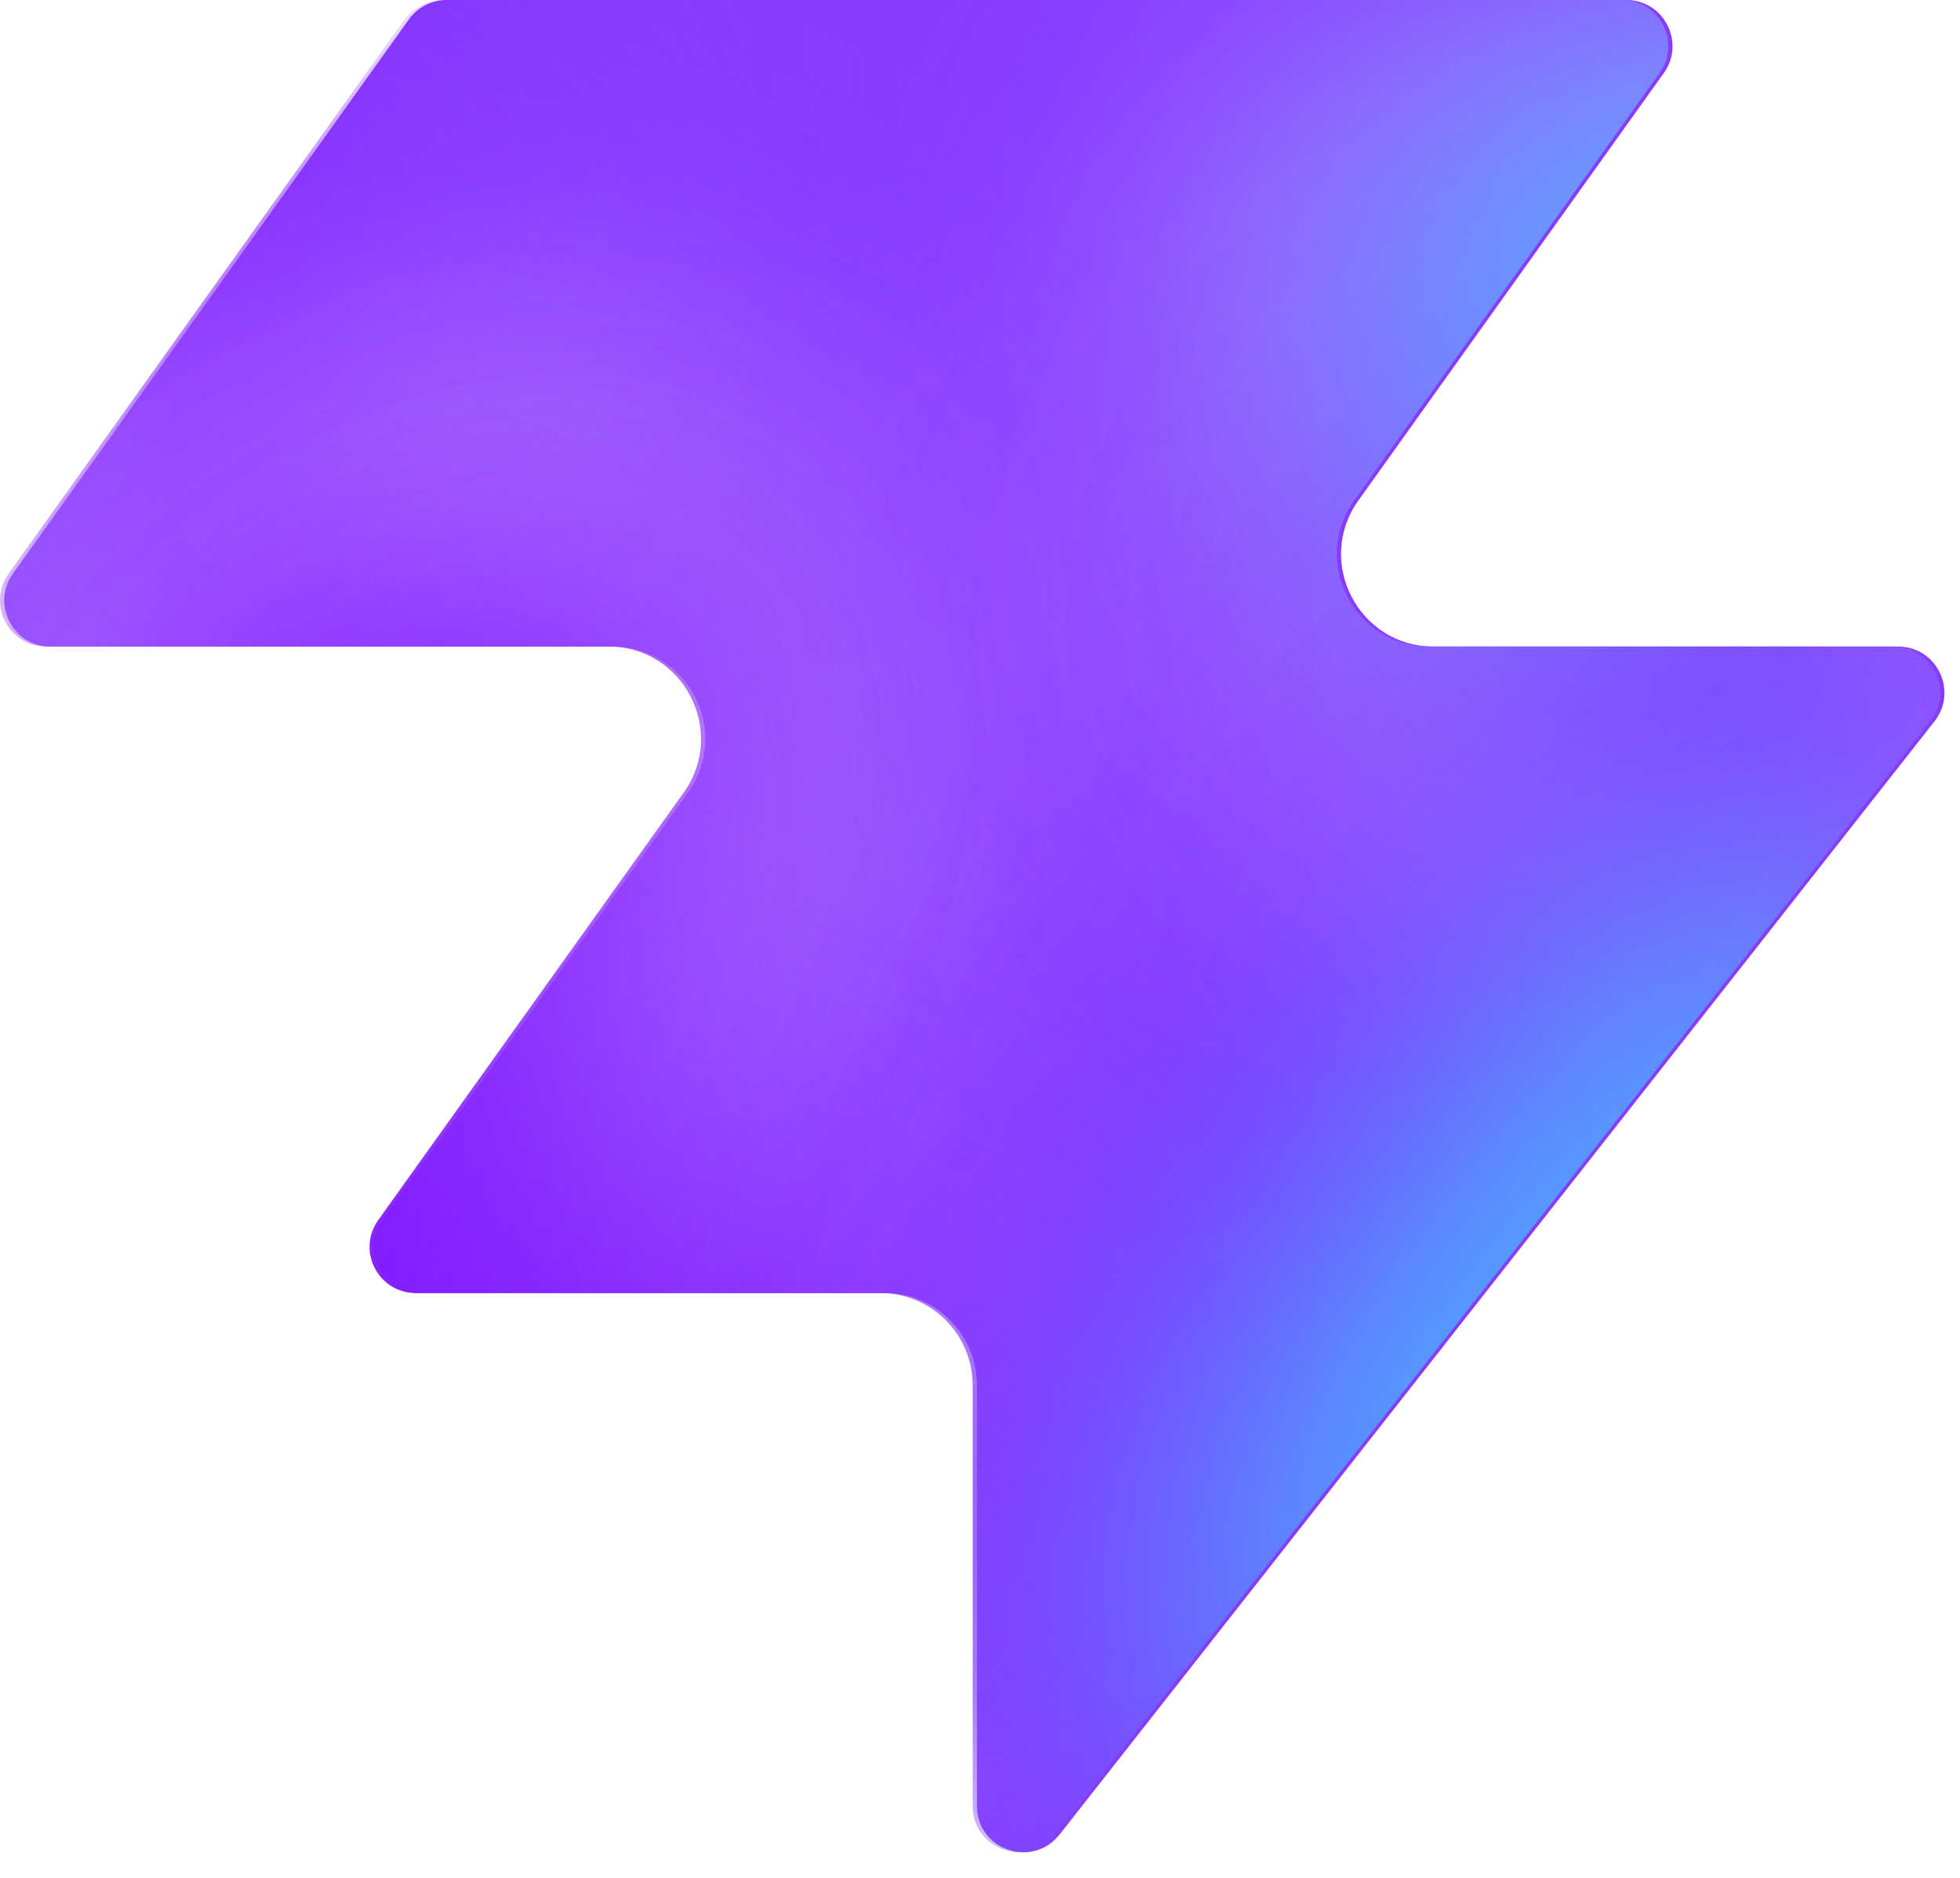
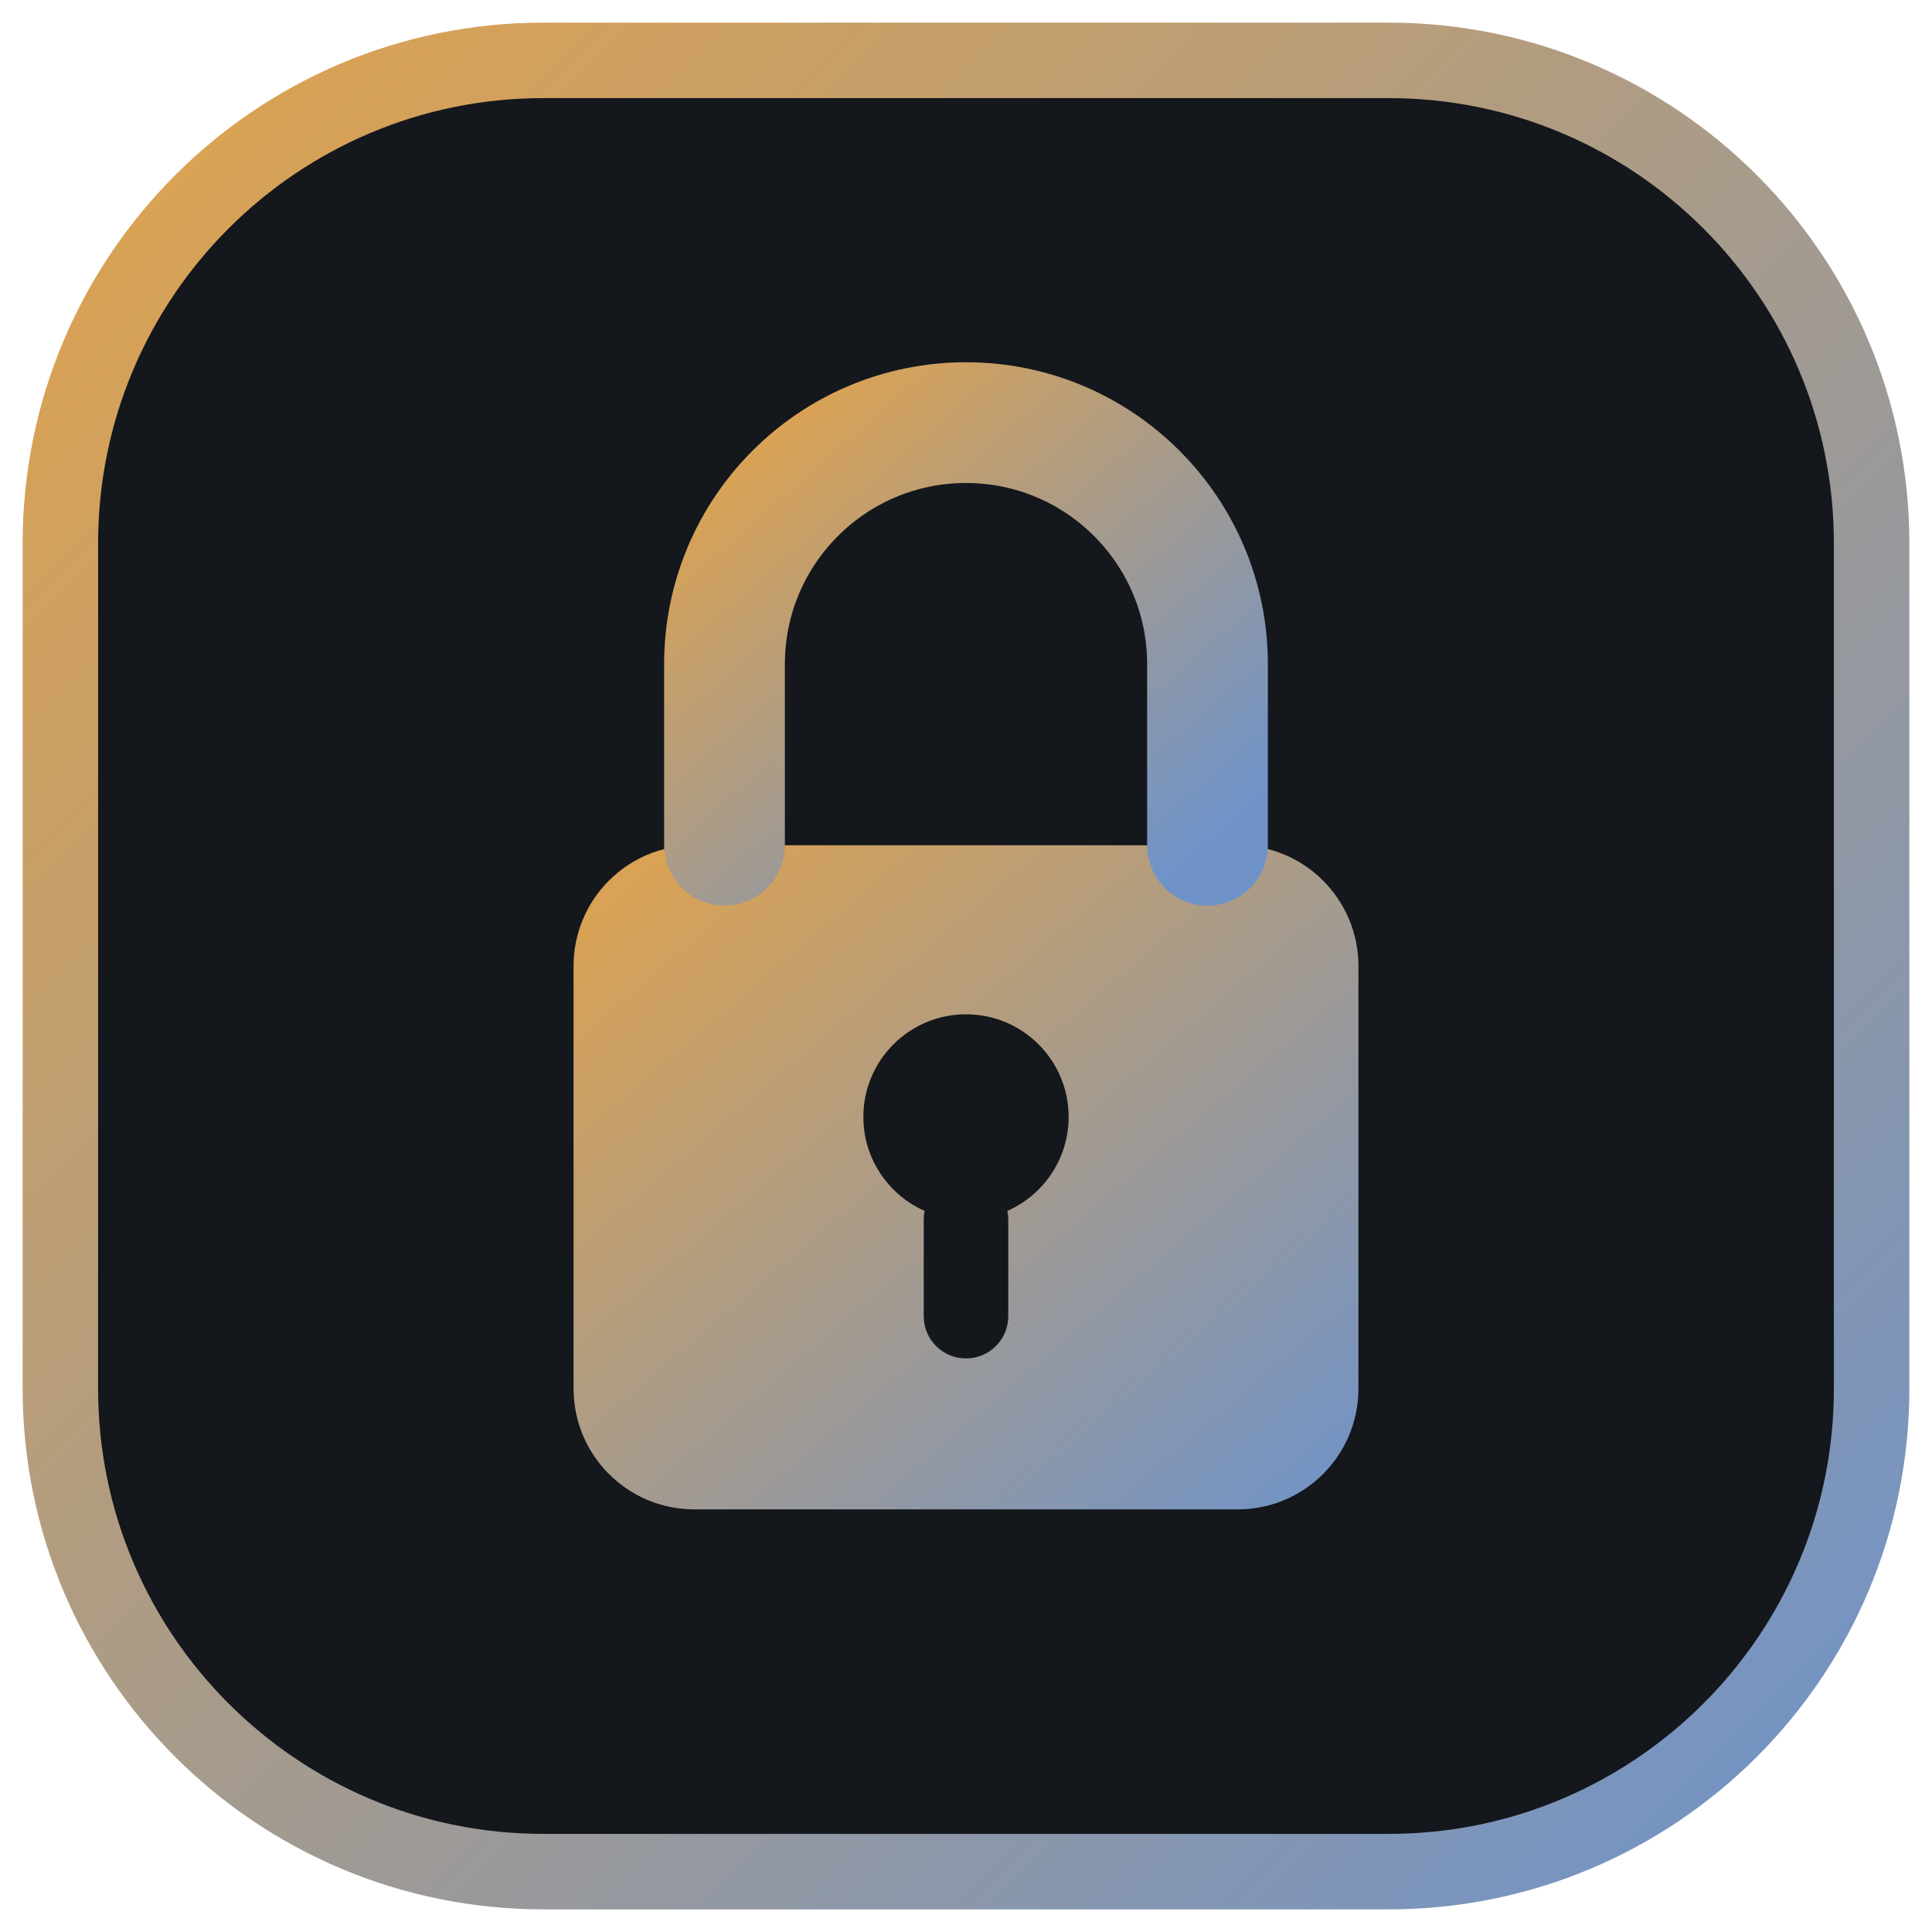
- <svg xmlns="http://www.w3.org/2000/svg" width="48" height="46" fill="none" viewBox="0 0 48 46">
-   <path fill="#863bff" d="M25.946 44.938c-.664.845-2.021.375-2.021-.698V33.937a2.26 2.26 0 0 0-2.262-2.262H10.287c-.92 0-1.456-1.04-.92-1.788l7.48-10.471c1.07-1.497 0-3.578-1.842-3.578H1.237c-.92 0-1.456-1.04-.92-1.788L10.013.474c.214-.297.556-.474.92-.474h28.894c.92 0 1.456 1.04.92 1.788l-7.48 10.471c-1.07 1.498 0 3.579 1.842 3.579h11.377c.943 0 1.473 1.088.89 1.83L25.947 44.94z" style="fill:#863bff;fill:color(display-p3 .525 .23 1);fill-opacity:1" />
-   <mask id="a" width="48" height="46" x="0" y="0" maskUnits="userSpaceOnUse" style="mask-type:alpha">
-     <path fill="#000" d="M25.842 44.938c-.664.844-2.021.375-2.021-.698V33.937a2.26 2.26 0 0 0-2.262-2.262H10.183c-.92 0-1.456-1.04-.92-1.788l7.48-10.471c1.07-1.498 0-3.579-1.842-3.579H1.133c-.92 0-1.456-1.04-.92-1.787L9.91.473c.214-.297.556-.474.92-.474h28.894c.92 0 1.456 1.04.92 1.788l-7.48 10.471c-1.07 1.498 0 3.578 1.842 3.578h11.377c.943 0 1.473 1.088.89 1.832L25.843 44.94z" style="fill:#000;fill-opacity:1" />
-   </mask>
-   <g mask="url(#a)">
-     <g filter="url(#b)">
-       <ellipse cx="5.508" cy="14.704" fill="#ede6ff" rx="5.508" ry="14.704" style="fill:#ede6ff;fill:color(display-p3 .927 .903 1);fill-opacity:1" transform="matrix(.00324 1 1 -.00324 -4.47 31.516)" />
-     </g>
-     <g filter="url(#c)">
-       <ellipse cx="10.399" cy="29.851" fill="#ede6ff" rx="10.399" ry="29.851" style="fill:#ede6ff;fill:color(display-p3 .927 .903 1);fill-opacity:1" transform="matrix(.00324 1 1 -.00324 -39.328 7.883)" />
-     </g>
-     <g filter="url(#d)">
-       <ellipse cx="5.508" cy="30.487" fill="#7e14ff" rx="5.508" ry="30.487" style="fill:#7e14ff;fill:color(display-p3 .492 .077 1);fill-opacity:1" transform="rotate(89.814 -25.913 -14.639)scale(1 -1)" />
-     </g>
-     <g filter="url(#e)">
-       <ellipse cx="5.508" cy="30.599" fill="#7e14ff" rx="5.508" ry="30.599" style="fill:#7e14ff;fill:color(display-p3 .492 .077 1);fill-opacity:1" transform="rotate(89.814 -32.644 -3.334)scale(1 -1)" />
-     </g>
-     <g filter="url(#f)">
-       <ellipse cx="5.508" cy="30.599" fill="#7e14ff" rx="5.508" ry="30.599" style="fill:#7e14ff;fill:color(display-p3 .492 .077 1);fill-opacity:1" transform="matrix(.00324 1 1 -.00324 -34.34 30.47)" />
-     </g>
-     <g filter="url(#g)">
-       <ellipse cx="14.072" cy="22.078" fill="#ede6ff" rx="14.072" ry="22.078" style="fill:#ede6ff;fill:color(display-p3 .927 .903 1);fill-opacity:1" transform="rotate(93.35 24.506 48.493)scale(-1 1)" />
-     </g>
-     <g filter="url(#h)">
-       <ellipse cx="3.47" cy="21.501" fill="#7e14ff" rx="3.47" ry="21.501" style="fill:#7e14ff;fill:color(display-p3 .492 .077 1);fill-opacity:1" transform="rotate(89.009 28.708 47.59)scale(-1 1)" />
-     </g>
-     <g filter="url(#i)">
-       <ellipse cx="3.47" cy="21.501" fill="#7e14ff" rx="3.47" ry="21.501" style="fill:#7e14ff;fill:color(display-p3 .492 .077 1);fill-opacity:1" transform="rotate(89.009 28.708 47.59)scale(-1 1)" />
-     </g>
-     <g filter="url(#j)">
-       <ellipse cx=".387" cy="8.972" fill="#7e14ff" rx="4.407" ry="29.108" style="fill:#7e14ff;fill:color(display-p3 .492 .077 1);fill-opacity:1" transform="rotate(39.51 .387 8.972)" />
-     </g>
-     <g filter="url(#k)">
-       <ellipse cx="47.523" cy="-6.092" fill="#7e14ff" rx="4.407" ry="29.108" style="fill:#7e14ff;fill:color(display-p3 .492 .077 1);fill-opacity:1" transform="rotate(37.892 47.523 -6.092)" />
-     </g>
-     <g filter="url(#l)">
-       <ellipse cx="41.412" cy="6.333" fill="#47bfff" rx="5.971" ry="9.665" style="fill:#47bfff;fill:color(display-p3 .28 .748 1);fill-opacity:1" transform="rotate(37.892 41.412 6.333)" />
-     </g>
-     <g filter="url(#m)">
-       <ellipse cx="-1.879" cy="38.332" fill="#7e14ff" rx="4.407" ry="29.108" style="fill:#7e14ff;fill:color(display-p3 .492 .077 1);fill-opacity:1" transform="rotate(37.892 -1.88 38.332)" />
-     </g>
-     <g filter="url(#n)">
-       <ellipse cx="-1.879" cy="38.332" fill="#7e14ff" rx="4.407" ry="29.108" style="fill:#7e14ff;fill:color(display-p3 .492 .077 1);fill-opacity:1" transform="rotate(37.892 -1.88 38.332)" />
-     </g>
-     <g filter="url(#o)">
-       <ellipse cx="35.651" cy="29.907" fill="#7e14ff" rx="4.407" ry="29.108" style="fill:#7e14ff;fill:color(display-p3 .492 .077 1);fill-opacity:1" transform="rotate(37.892 35.651 29.907)" />
-     </g>
-     <g filter="url(#p)">
-       <ellipse cx="38.418" cy="32.4" fill="#47bfff" rx="5.971" ry="15.297" style="fill:#47bfff;fill:color(display-p3 .28 .748 1);fill-opacity:1" transform="rotate(37.892 38.418 32.4)" />
-     </g>
-   </g>
+ <svg xmlns="http://www.w3.org/2000/svg" width="64" height="64" viewBox="0 0 64 64">
  <defs>
-     <filter id="b" width="60.045" height="41.654" x="-19.77" y="16.149" color-interpolation-filters="sRGB" filterUnits="userSpaceOnUse">
-       <feFlood flood-opacity="0" result="BackgroundImageFix" />
-       <feBlend in="SourceGraphic" in2="BackgroundImageFix" result="shape" />
-       <feGaussianBlur result="effect1_foregroundBlur_2002_17158" stdDeviation="7.659" />
-     </filter>
-     <filter id="c" width="90.34" height="51.437" x="-54.613" y="-7.533" color-interpolation-filters="sRGB" filterUnits="userSpaceOnUse">
-       <feFlood flood-opacity="0" result="BackgroundImageFix" />
-       <feBlend in="SourceGraphic" in2="BackgroundImageFix" result="shape" />
-       <feGaussianBlur result="effect1_foregroundBlur_2002_17158" stdDeviation="7.659" />
-     </filter>
-     <filter id="d" width="79.355" height="29.4" x="-49.64" y="2.03" color-interpolation-filters="sRGB" filterUnits="userSpaceOnUse">
-       <feFlood flood-opacity="0" result="BackgroundImageFix" />
-       <feBlend in="SourceGraphic" in2="BackgroundImageFix" result="shape" />
-       <feGaussianBlur result="effect1_foregroundBlur_2002_17158" stdDeviation="4.596" />
-     </filter>
-     <filter id="e" width="79.579" height="29.4" x="-45.045" y="20.029" color-interpolation-filters="sRGB" filterUnits="userSpaceOnUse">
-       <feFlood flood-opacity="0" result="BackgroundImageFix" />
-       <feBlend in="SourceGraphic" in2="BackgroundImageFix" result="shape" />
-       <feGaussianBlur result="effect1_foregroundBlur_2002_17158" stdDeviation="4.596" />
-     </filter>
-     <filter id="f" width="79.579" height="29.4" x="-43.513" y="21.178" color-interpolation-filters="sRGB" filterUnits="userSpaceOnUse">
-       <feFlood flood-opacity="0" result="BackgroundImageFix" />
-       <feBlend in="SourceGraphic" in2="BackgroundImageFix" result="shape" />
-       <feGaussianBlur result="effect1_foregroundBlur_2002_17158" stdDeviation="4.596" />
-     </filter>
-     <filter id="g" width="74.749" height="58.852" x="15.756" y="-17.901" color-interpolation-filters="sRGB" filterUnits="userSpaceOnUse">
-       <feFlood flood-opacity="0" result="BackgroundImageFix" />
-       <feBlend in="SourceGraphic" in2="BackgroundImageFix" result="shape" />
-       <feGaussianBlur result="effect1_foregroundBlur_2002_17158" stdDeviation="7.659" />
-     </filter>
-     <filter id="h" width="61.377" height="25.362" x="23.548" y="2.284" color-interpolation-filters="sRGB" filterUnits="userSpaceOnUse">
-       <feFlood flood-opacity="0" result="BackgroundImageFix" />
-       <feBlend in="SourceGraphic" in2="BackgroundImageFix" result="shape" />
-       <feGaussianBlur result="effect1_foregroundBlur_2002_17158" stdDeviation="4.596" />
-     </filter>
-     <filter id="i" width="61.377" height="25.362" x="23.548" y="2.284" color-interpolation-filters="sRGB" filterUnits="userSpaceOnUse">
-       <feFlood flood-opacity="0" result="BackgroundImageFix" />
-       <feBlend in="SourceGraphic" in2="BackgroundImageFix" result="shape" />
-       <feGaussianBlur result="effect1_foregroundBlur_2002_17158" stdDeviation="4.596" />
-     </filter>
-     <filter id="j" width="56.045" height="63.649" x="-27.636" y="-22.853" color-interpolation-filters="sRGB" filterUnits="userSpaceOnUse">
-       <feFlood flood-opacity="0" result="BackgroundImageFix" />
-       <feBlend in="SourceGraphic" in2="BackgroundImageFix" result="shape" />
-       <feGaussianBlur result="effect1_foregroundBlur_2002_17158" stdDeviation="4.596" />
-     </filter>
-     <filter id="k" width="54.814" height="64.646" x="20.116" y="-38.415" color-interpolation-filters="sRGB" filterUnits="userSpaceOnUse">
-       <feFlood flood-opacity="0" result="BackgroundImageFix" />
-       <feBlend in="SourceGraphic" in2="BackgroundImageFix" result="shape" />
-       <feGaussianBlur result="effect1_foregroundBlur_2002_17158" stdDeviation="4.596" />
-     </filter>
-     <filter id="l" width="33.541" height="35.313" x="24.641" y="-11.323" color-interpolation-filters="sRGB" filterUnits="userSpaceOnUse">
-       <feFlood flood-opacity="0" result="BackgroundImageFix" />
-       <feBlend in="SourceGraphic" in2="BackgroundImageFix" result="shape" />
-       <feGaussianBlur result="effect1_foregroundBlur_2002_17158" stdDeviation="4.596" />
-     </filter>
-     <filter id="m" width="54.814" height="64.646" x="-29.286" y="6.009" color-interpolation-filters="sRGB" filterUnits="userSpaceOnUse">
-       <feFlood flood-opacity="0" result="BackgroundImageFix" />
-       <feBlend in="SourceGraphic" in2="BackgroundImageFix" result="shape" />
-       <feGaussianBlur result="effect1_foregroundBlur_2002_17158" stdDeviation="4.596" />
-     </filter>
-     <filter id="n" width="54.814" height="64.646" x="-29.286" y="6.009" color-interpolation-filters="sRGB" filterUnits="userSpaceOnUse">
-       <feFlood flood-opacity="0" result="BackgroundImageFix" />
-       <feBlend in="SourceGraphic" in2="BackgroundImageFix" result="shape" />
-       <feGaussianBlur result="effect1_foregroundBlur_2002_17158" stdDeviation="4.596" />
-     </filter>
-     <filter id="o" width="54.814" height="64.646" x="8.244" y="-2.416" color-interpolation-filters="sRGB" filterUnits="userSpaceOnUse">
-       <feFlood flood-opacity="0" result="BackgroundImageFix" />
-       <feBlend in="SourceGraphic" in2="BackgroundImageFix" result="shape" />
-       <feGaussianBlur result="effect1_foregroundBlur_2002_17158" stdDeviation="4.596" />
-     </filter>
-     <filter id="p" width="39.409" height="43.623" x="18.713" y="10.588" color-interpolation-filters="sRGB" filterUnits="userSpaceOnUse">
-       <feFlood flood-opacity="0" result="BackgroundImageFix" />
-       <feBlend in="SourceGraphic" in2="BackgroundImageFix" result="shape" />
-       <feGaussianBlur result="effect1_foregroundBlur_2002_17158" stdDeviation="4.596" />
-     </filter>
+     <linearGradient id="g" x1="0%" y1="0%" x2="100%" y2="100%">
+       <stop offset="0%" stop-color="#e0a34d" />
+       <stop offset="100%" stop-color="#6f93c9" />
+     </linearGradient>
  </defs>
+   <rect x="2" y="2" width="60" height="60" rx="16" fill="#14171c" />
+   <rect x="2" y="2" width="60" height="60" rx="16" fill="none" stroke="url(#g)" stroke-width="2.5" />
+   <rect x="19" y="28" width="26" height="22" rx="4" fill="url(#g)" />
+   <path d="M24 28 v-6 a8 8 0 0 1 16 0 v6" fill="none" stroke="url(#g)" stroke-width="4" stroke-linecap="round" />
+   <circle cx="32" cy="37" r="3.4" fill="#14171c" />
+   <rect x="30.6" y="39" width="2.8" height="6" rx="1.4" fill="#14171c" />
</svg>
